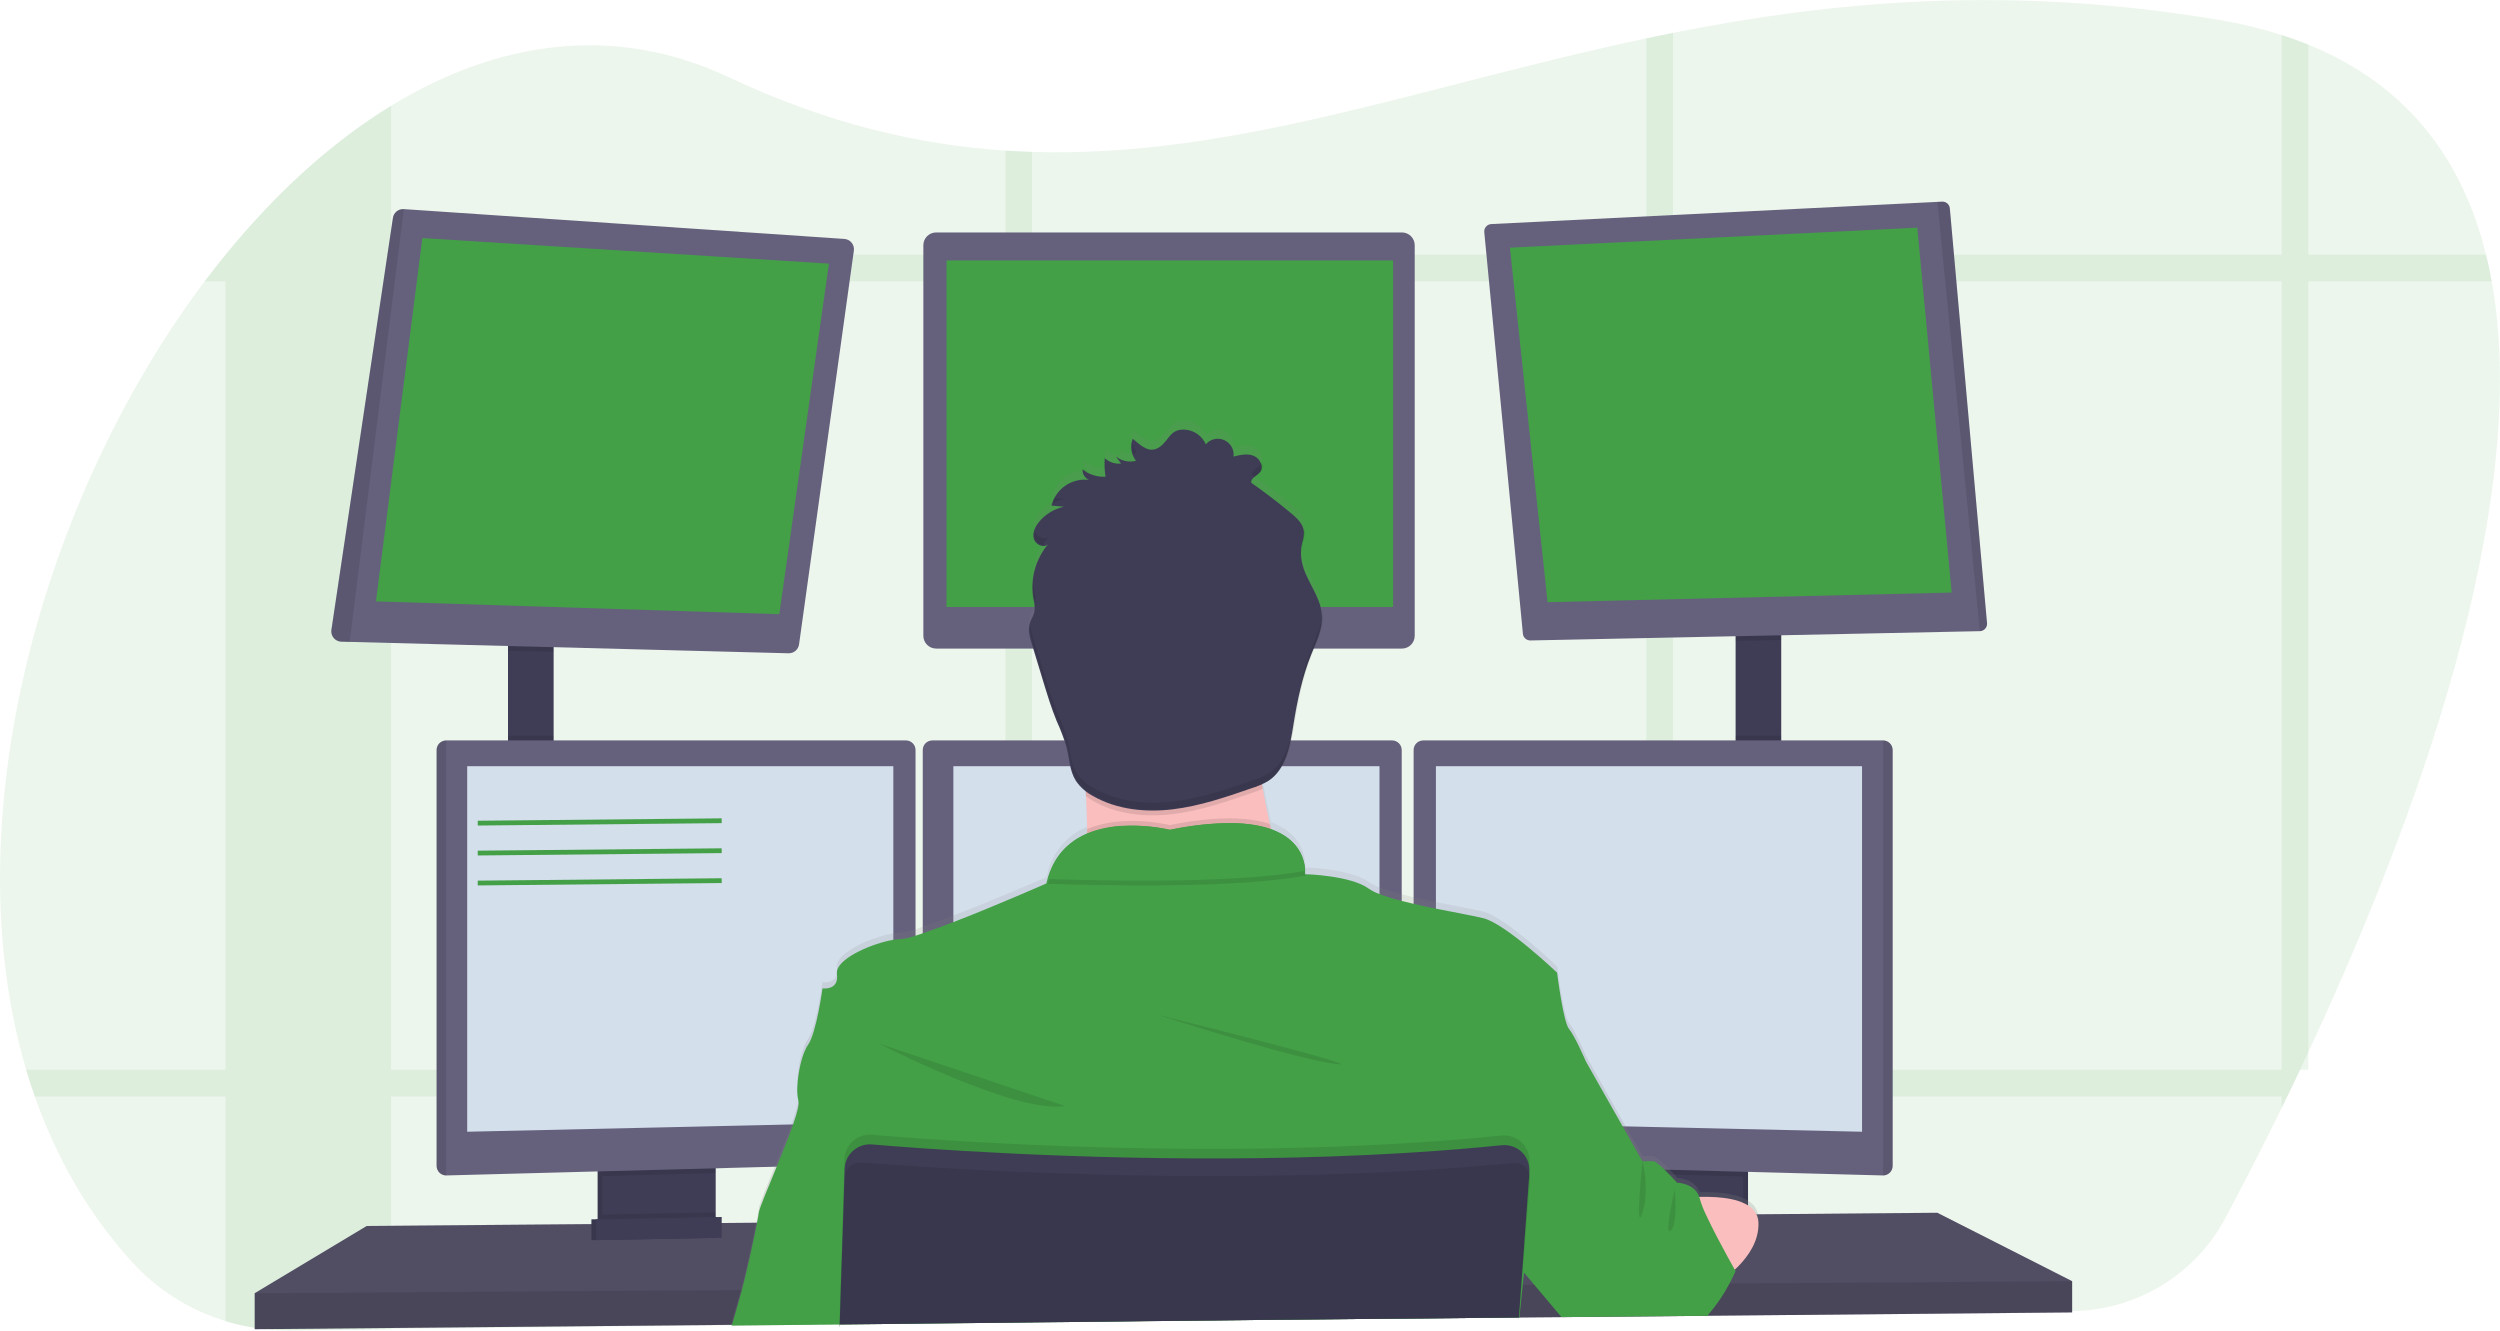
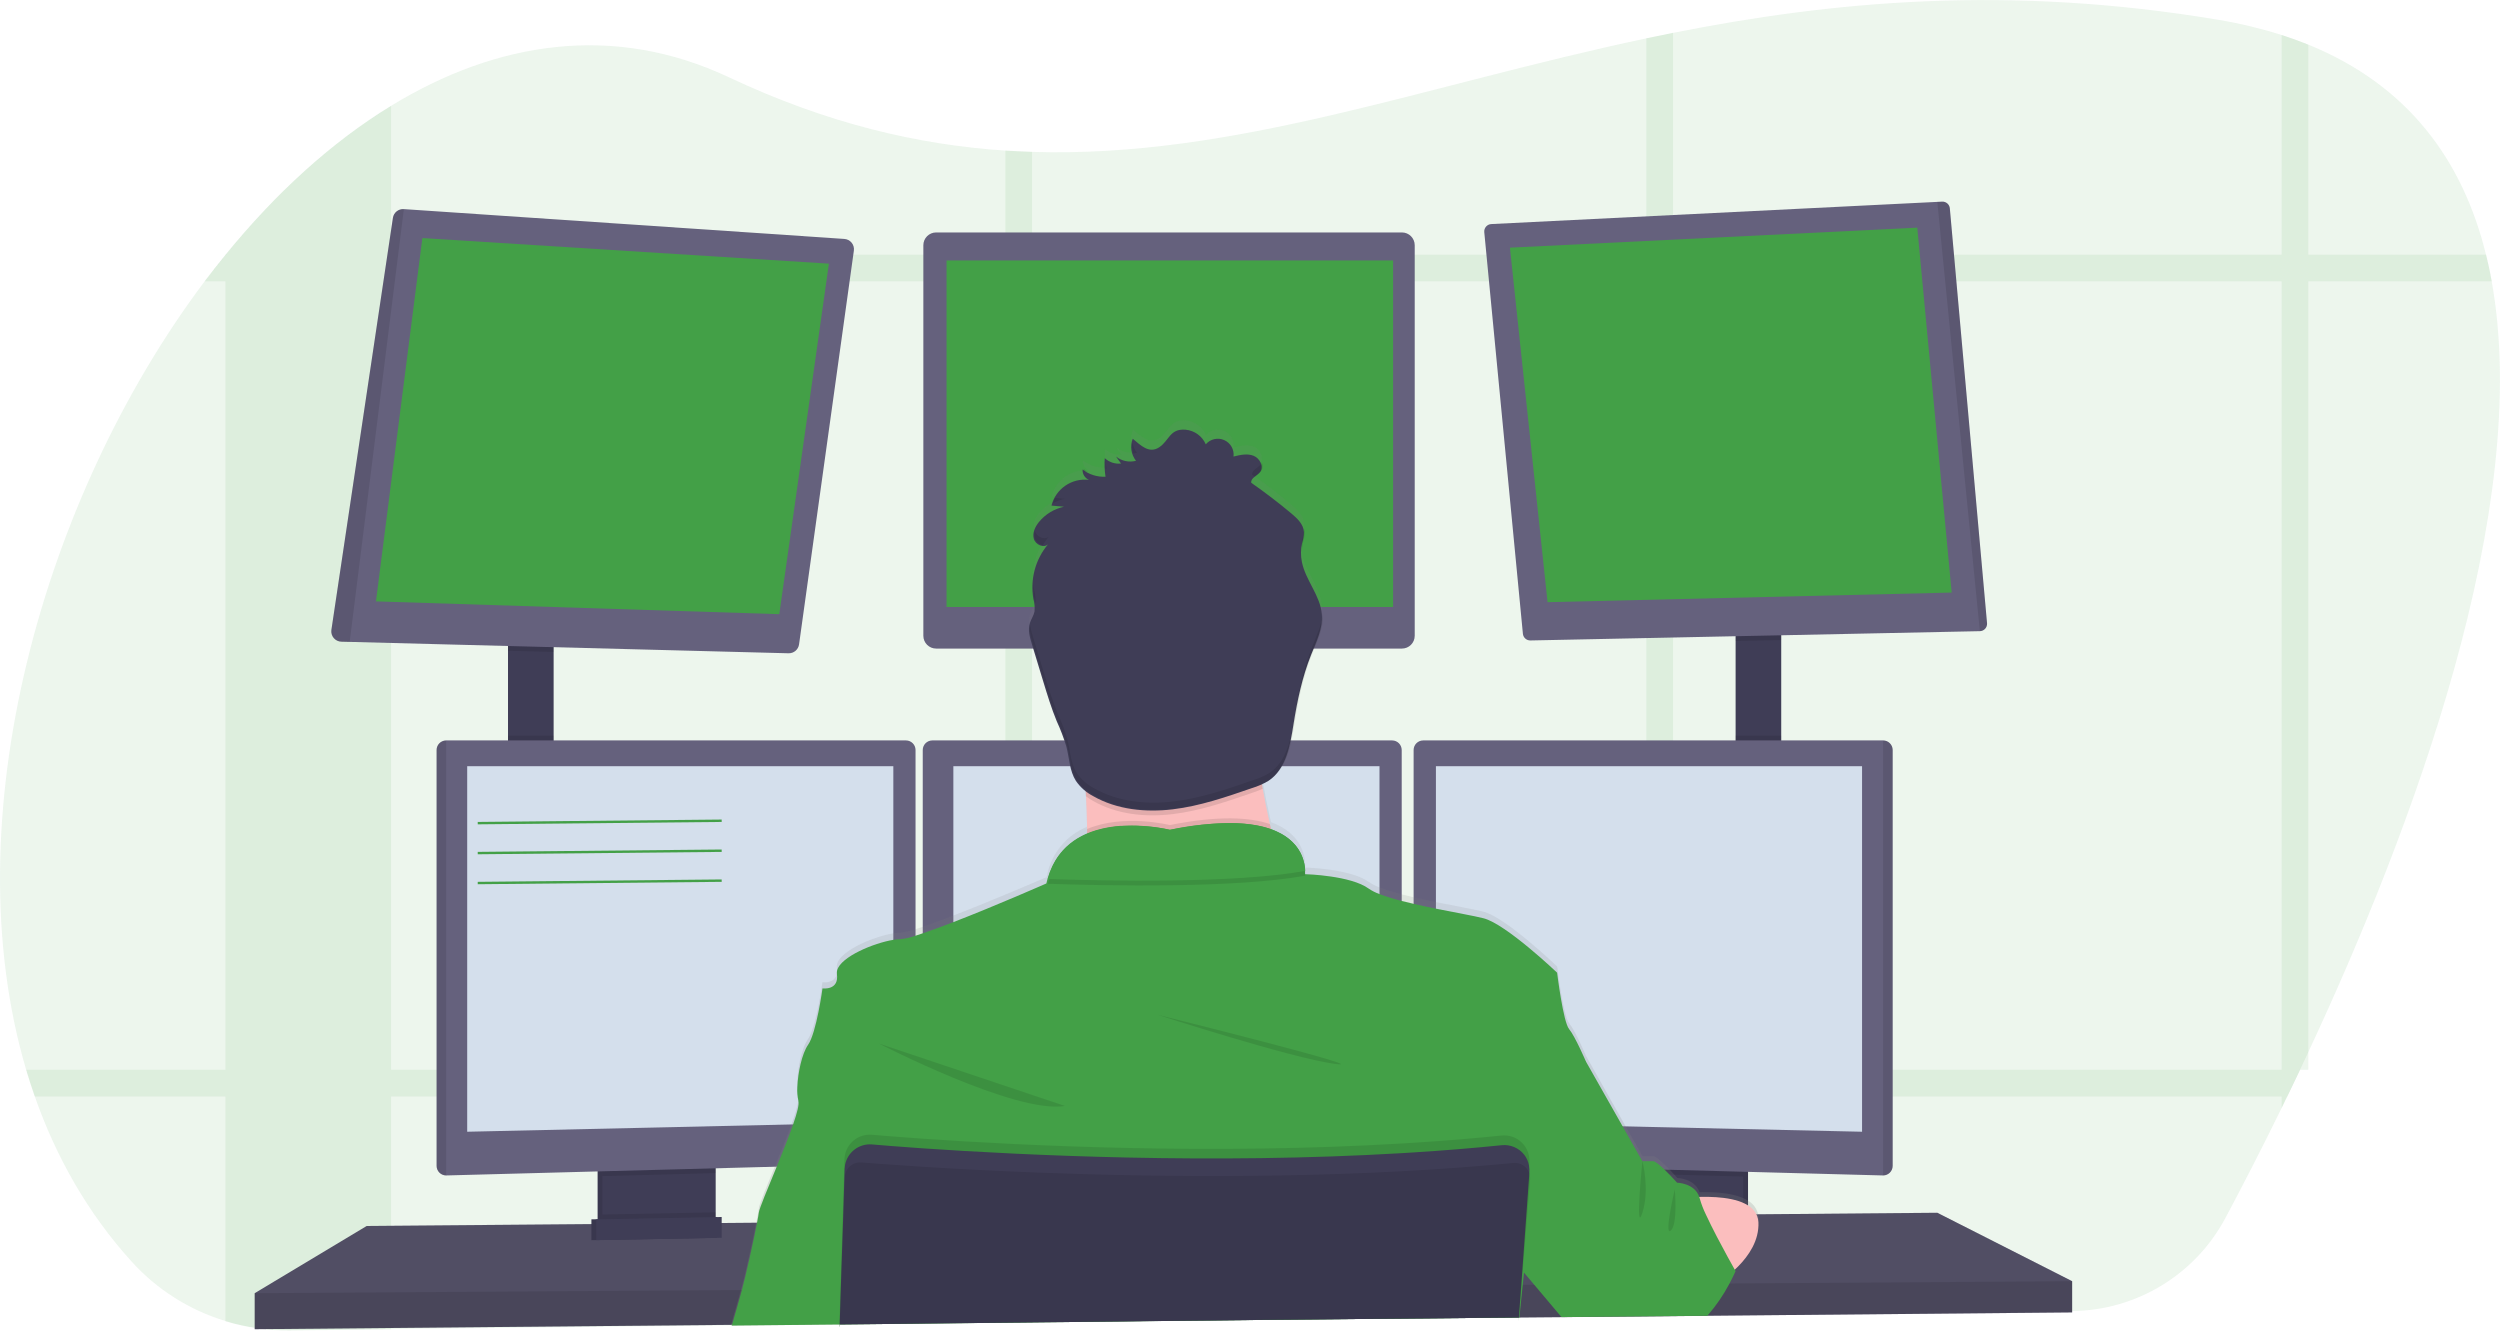
<svg xmlns="http://www.w3.org/2000/svg" id="59725d3d-bdd8-4af0-9b66-49b8d09410bc" data-name="Layer 1" width="1041.32" height="554.17" viewBox="0 0 1041.32 554.17">
  <defs>
    <linearGradient id="dff037aa-d578-4bab-81e7-399360663117" x1="597.75" y1="725.44" x2="597.75" y2="347.69" gradientUnits="userSpaceOnUse">
      <stop offset="0" stop-color="gray" stop-opacity="0.25" />
      <stop offset="0.54" stop-color="gray" stop-opacity="0.12" />
      <stop offset="1" stop-color="gray" stop-opacity="0.1" />
    </linearGradient>
  </defs>
  <path d="M1040.82,611.12q-1.74,3.75-3.47,7.4-2.7,5.67-5.33,11.12c-.78,1.61-1.56,3.19-2.32,4.77-8.6,17.57-16.63,33.11-23.45,45.89A73.21,73.21,0,0,1,942.44,719l-151.65,1.65h-1.6l-13,.14-11.12.12-34.1.37-1.38,0-17.36.19h-.53l-107,1.16-95.51,1-11.11.12-69,.75H429l-44.75.48h-.48l-141.5,1.53-42.33.46a88.07,88.07,0,0,1-26.67-3.82,86.39,86.39,0,0,1-39.09-24.75C116,678.37,102.75,655,93.85,629.64q-1.93-5.49-3.6-11.12C59.44,514.37,97,380,164.6,290.08q4.25-5.64,8.64-11l.07-.08c20.79-25.52,44.1-46.84,68.93-62,44-26.91,92.75-34.49,140.7-11.9,40.57,19.12,78.45,28.11,115.17,30.55,3.71.24,7.42.42,11.11.53,84.23,2.65,163.17-27.7,255.87-47.29,3.69-.78,7.39-1.55,11.12-2.28,66.13-13.16,139.49-20.1,226.73-5.51a189.09,189.09,0,0,1,26.76,6.4q5.77,1.86,11.12,4c41.64,16.94,64.35,48.24,74,87.46q1.37,5.46,2.37,11.11C1134.3,384.41,1084.19,518.23,1040.82,611.12Z" transform="translate(-79.34 -172.91)" fill="#43a047" opacity="0.1" />
  <g opacity="0.1">
    <path d="M242.24,217V726.62l-42.33.46a88.07,88.07,0,0,1-26.67-3.82V279h.07C194.1,253.45,217.41,232.13,242.24,217Z" transform="translate(-79.34 -172.91)" fill="#43a047" />
    <path d="M1117.24,290.08H164.6q4.25-5.64,8.64-11V279h941.63Q1116.24,284.43,1117.24,290.08Z" transform="translate(-79.34 -172.91)" fill="#43a047" />
    <path d="M1040.82,191.51v427h-3.47q-2.7,5.67-5.33,11.12c-.78,1.61-1.56,3.19-2.32,4.77V187.47Q1035.47,189.33,1040.82,191.51Z" transform="translate(-79.34 -172.91)" fill="#43a047" />
    <path d="M776.21,186.58V720.83l-11.12.12V188.86C768.78,188.08,772.48,187.31,776.21,186.58Z" transform="translate(-79.34 -172.91)" fill="#43a047" />
    <path d="M509.22,236.15V723.73l-11.11.12V235.62C501.82,235.86,505.53,236,509.22,236.15Z" transform="translate(-79.34 -172.91)" fill="#43a047" />
    <path d="M1037.35,618.52q-2.7,5.67-5.33,11.12H93.85q-1.93-5.49-3.6-11.12Z" transform="translate(-79.34 -172.91)" fill="#43a047" />
  </g>
  <rect x="211.6" y="265.83" width="19" height="57.66" fill="#3f3d56" />
  <rect x="722.93" y="262.83" width="19" height="61" fill="#3f3d56" />
  <polygon points="863.1 533.65 863.1 546.65 711.18 548.05 709.56 548.08 651.82 548.61 650.44 548.63 632.89 548.78 632.37 548.78 525.39 549.77 349.78 551.4 349.63 551.4 304.98 551.82 304.5 551.83 106.1 553.65 106.1 538.65 152.75 510.65 246.35 509.87 248.35 509.86 249.01 509.85 251.01 509.82 295.95 509.45 297.96 509.44 298.6 509.43 300.6 509.42 315.01 509.3 315.39 509.29 350.94 508.99 351.23 508.99 628.63 506.65 635.42 506.6 636.1 506.6 641.28 506.55 678.93 506.24 680.93 506.21 682.78 506.19 683.74 506.19 695.45 506.1 697.77 506.07 700.88 506.05 710.63 505.96 726.1 505.83 728.1 505.81 731.58 505.79 732.23 505.79 806.94 505.15 863.1 533.65" fill="#65617d" />
  <polygon points="863.1 533.65 863.1 546.65 711.18 548.05 709.56 548.08 651.82 548.61 650.44 548.63 632.89 548.78 632.37 548.78 525.39 549.77 349.78 551.4 349.63 551.4 304.98 551.82 304.5 551.83 106.1 553.65 106.1 538.65 152.75 510.65 246.35 509.87 248.35 509.86 249.01 509.85 251.01 509.82 295.95 509.45 297.96 509.44 298.6 509.43 300.6 509.42 315.01 509.3 315.39 509.29 350.94 508.99 351.23 508.99 628.63 506.65 635.42 506.6 636.1 506.6 641.28 506.55 678.93 506.24 680.93 506.21 682.78 506.19 683.74 506.19 695.45 506.1 697.77 506.07 700.88 506.05 710.63 505.96 726.1 505.83 728.1 505.81 731.58 505.79 732.23 505.79 806.94 505.15 863.1 533.65" opacity="0.2" />
  <path d="M375.44,656.57v24.49a6.13,6.13,0,0,1-3.5,5.54,6,6,0,0,1-2.5.6l-34.9.74a6,6,0,0,1-2.7-.57,6.12,6.12,0,0,1-3.57-5.57V656.57Z" transform="translate(-79.34 -172.91)" fill="#3f3d56" />
  <path d="M375.44,656.57v24.49a6.13,6.13,0,0,1-3.5,5.54,6,6,0,0,1-2.5.6l-34.9.74a6,6,0,0,1-2.7-.57,6.12,6.12,0,0,1-3.57-5.57V656.57Z" transform="translate(-79.34 -172.91)" opacity="0.1" />
  <path d="M377.44,656.57v24.49a6.13,6.13,0,0,1-3.5,5.54,6,6,0,0,1-2.5.6l-34.9.74a6,6,0,0,1-2.7-.57,6.12,6.12,0,0,1-3.57-5.57V656.57Z" transform="translate(-79.34 -172.91)" fill="#3f3d56" />
  <rect x="680.93" y="483.66" width="47.17" height="31.5" fill="#3f3d56" />
  <rect x="680.93" y="483.66" width="47.17" height="31.5" opacity="0.1" />
  <rect x="678.93" y="483.66" width="47.17" height="31.5" fill="#3f3d56" />
  <polygon points="230.6 265.82 230.6 271.55 211.6 271.06 211.6 265.82 230.6 265.82" opacity="0.1" />
  <path d="M435,277.31l-22.83,164a4.3,4.3,0,0,1-4.37,3.71L225,440.28l-3.47-.09a4.3,4.3,0,0,1-4.16-4.87L243,263.64a4.3,4.3,0,0,1,4.54-3.63L431,272.43A4.29,4.29,0,0,1,435,277.31Z" transform="translate(-79.34 -172.91)" fill="#65617d" />
  <polygon points="175.93 99.16 156.6 250.49 324.6 255.82 345.26 109.82 175.93 99.16" fill="#43a047" />
  <rect x="384.6" y="96.82" width="204.67" height="173.33" rx="5.33" ry="5.33" fill="#65617d" />
  <rect x="394.26" y="108.49" width="186" height="144.33" fill="#43a047" />
  <polygon points="741.93 262.82 741.93 266.61 722.93 267 722.93 262.82 741.93 262.82" opacity="0.1" />
  <path d="M907,432.53a3.08,3.08,0,0,1-3,3.28L716.8,439.68a3.08,3.08,0,0,1-3.13-2.79L697.58,269.61a3.08,3.08,0,0,1,2.92-3.37L886.28,257l2-.1a3.07,3.07,0,0,1,3.22,2.8Z" transform="translate(-79.34 -172.91)" fill="#65617d" />
  <polygon points="628.93 103.16 798.6 94.82 812.93 246.82 644.6 250.82 628.93 103.16" fill="#43a047" />
  <path d="M907,432.53a3.08,3.08,0,0,1-3,3.28L886.28,257l2-.1a3.07,3.07,0,0,1,3.22,2.8Z" transform="translate(-79.34 -172.91)" opacity="0.1" />
  <path d="M247.57,260,225,440.28l-3.47-.09a4.3,4.3,0,0,1-4.16-4.87L243,263.64A4.3,4.3,0,0,1,247.57,260Z" transform="translate(-79.34 -172.91)" opacity="0.1" />
  <rect x="211.6" y="306.41" width="19" height="17.08" opacity="0.1" />
  <polygon points="298.1 483.65 298.1 488.62 250.93 489.88 250.93 483.65 298.1 483.65" opacity="0.1" />
  <path d="M460.69,485.27v168.2a4,4,0,0,1-3.85,3.95l-191.65,5.1h-.05a4,4,0,0,1-3.95-3.95V485.27a4,4,0,0,1,3.95-3.95h191.6A4,4,0,0,1,460.69,485.27Z" transform="translate(-79.34 -172.91)" fill="#65617d" />
  <path d="M265.19,481.32v181.2h-.05a4,4,0,0,1-3.95-3.95V485.27a4,4,0,0,1,3.95-3.95Z" transform="translate(-79.34 -172.91)" opacity="0.1" />
  <polygon points="194.6 319.15 372.1 319.15 372.1 467.4 194.6 471.4 194.6 319.15" fill="#d4dfec" />
  <rect x="722.93" y="306.41" width="19" height="17.42" opacity="0.1" />
  <polygon points="726.1 483.65 726.1 490.06 678.93 488.8 678.93 483.65 726.1 483.65" opacity="0.1" />
  <path d="M867.69,485.27v173.3a4,4,0,0,1-4,3.95h0L672,657.42a4,4,0,0,1-3.85-3.95V485.27a4,4,0,0,1,3.95-3.95h191.6A4,4,0,0,1,867.69,485.27Z" transform="translate(-79.34 -172.91)" fill="#65617d" />
  <path d="M867.69,485.27v173.3a4,4,0,0,1-4,3.95h0V481.32h0A4,4,0,0,1,867.69,485.27Z" transform="translate(-79.34 -172.91)" opacity="0.1" />
  <polygon points="775.6 319.15 598.1 319.15 598.1 467.4 775.6 471.4 775.6 319.15" fill="#d4dfec" />
  <path d="M663.19,485.27v168.2a4,4,0,0,1-3.85,3.95l-191.65,5.1h0a4,4,0,0,1-4-3.95V485.27a4,4,0,0,1,3.95-3.95h191.6A4,4,0,0,1,663.19,485.27Z" transform="translate(-79.34 -172.91)" fill="#65617d" />
  <polygon points="397.1 319.15 574.6 319.15 574.6 467.4 397.1 471.4 397.1 319.15" fill="#d4dfec" />
  <polygon points="863.1 533.65 863.1 546.65 711.18 548.05 709.56 548.08 651.82 548.61 650.44 548.63 632.89 548.78 632.37 548.78 525.39 549.77 349.78 551.4 349.63 551.4 304.98 551.82 304.5 551.83 106.1 553.65 106.1 538.65 308.61 537.32 309.09 537.32 350.08 537.04 350.27 537.04 633.35 535.17 633.64 535.17 633.81 535.16 634.28 535.16 639.07 535.13 640.53 535.13 715.02 534.63 719.42 534.61 720.4 534.6 863.1 533.65" opacity="0.1" />
  <circle cx="487.26" cy="272.16" r="51.33" fill="#fbbebe" />
  <path d="M383.74,725.09c0-.11.06-.23.1-.35,1-3.59,2.78-9.66,4.11-14.51.17-.6.33-1.19.48-1.75,1.47-5.47,4.33-18.28,5.92-26.27.56-2.81,1-5,1.09-6.1.2-1.69,3.21-8.92,6.62-17.23,2.39-5.84,5-12.22,6.91-17.6a61.38,61.38,0,0,0,2.93-9.85,5.1,5.1,0,0,0,0-2.13,14.69,14.69,0,0,1-.48-3.5v0c-.23-6.2,1.62-16,4.48-20.11,3.5-5,6-23.66,6-23.66s5.18.75,6-3.53a6.15,6.15,0,0,0,.1-1.4,7.41,7.41,0,0,0-.09-1.11c-.89-6.24,14.72-12.88,23.5-14.31a19.67,19.67,0,0,1,3-.28,27.24,27.24,0,0,0,6.25-1.44q1.4-.43,3-1c3.68-1.24,8.08-2.88,12.75-4.68,17.56-6.81,38.82-16,38.82-16,.15-.71.32-1.39.51-2.06a27.71,27.71,0,0,1,16.35-18.93h0c0-.66,0-1.33,0-2,0-3.45-.15-7-.3-10.54,0-.69-.06-1.38-.1-2.07,0-.2,0-.41,0-.61s0-.35,0-.52c0-.7-.07-1.4-.11-2.09l-.18-.14a16.41,16.41,0,0,1-3.9-4.2,15.27,15.27,0,0,1-1.42-3c-1.25-3.39-1.54-7.17-2.38-10.75l-.18-.74a84,84,0,0,0-4-10.58c-2.21-5.42-3.91-11-5.6-16.65q-1.54-5.13-3.11-10.28l-1.58-5.24c-.3-1-.6-2-.83-3v0a13.27,13.27,0,0,1-.26-1.4,0,0,0,0,1,0,0,10,10,0,0,1,.24-4.61,32.09,32.09,0,0,1,1.32-3,7.87,7.87,0,0,0,.5-1.38v0a3,3,0,0,0,.08-.32,5.65,5.65,0,0,0,.11-1.08,18.46,18.46,0,0,0-.52-3.89.07.07,0,0,1,0-.05,2.56,2.56,0,0,0-.05-.27,25.48,25.48,0,0,1-.36-3,28.45,28.45,0,0,1,3.47-15.57l.19-.36a25.22,25.22,0,0,1,1.84-2.78h0c.31-.42.63-.82,1-1.22-1.4,1.34-3.7.75-5-.69a3.61,3.61,0,0,1-.55-.75,3.81,3.81,0,0,1-.23-.45c-.05-.12-.09-.25-.13-.38-.7-2.45.52-5.06,2.12-7.05a18.49,18.49,0,0,1,5.74-4.7h0a3.84,3.84,0,0,1,.4-.21,17.12,17.12,0,0,1,2.64-1.06h0a15.06,15.06,0,0,1,1.63-.44l-3.71-.34-1.5-.14a14.49,14.49,0,0,1,13-10.91h1.08a11.73,11.73,0,0,1,1.57.13,4.44,4.44,0,0,1-2.65-4.33,14.41,14.41,0,0,0,9.19,3.06h.38a30,30,0,0,1-.34-3.27h0a0,0,0,0,1,0,0,0,0,0,0,1,0,0,33.19,33.19,0,0,1,0-4.46,8.44,8.44,0,0,0,6.78,2.26l-2.08-2.9a9.49,9.49,0,0,0,6.56,2.05l.48-.05a7,7,0,0,0,1.19-.23l.09,0c-.19-.24-.36-.49-.53-.75l-.06-.12a9.67,9.67,0,0,1-1-2.09,6.59,6.59,0,0,1-.24-.87h0a8.75,8.75,0,0,1,.45-5.45c3.23,2.7,6.77,6.39,11,3.6s4.37-7.91,11-7.39a10.2,10.2,0,0,1,8.41,6.12,6.75,6.75,0,0,1,7.67-1.75,6.85,6.85,0,0,1,3.88,6.89c2.75-.69,5.71-1.37,8.35-.33s4.34,4.41,2.84,6.66a1.43,1.43,0,0,1-.14.2c-1.23,1.59-3.95,2.46-3.66,4.46l.42.3,1.3.94a.05.05,0,0,1,0,0q7.65,5.52,14.9,11.6c2.48,2.08,5.12,4.58,5.29,7.83a8.64,8.64,0,0,1-.24,2.37h0c-.16.78-.38,1.56-.55,2.34a19.51,19.51,0,0,0-.34,6.05h0c.07.59.16,1.17.27,1.76,1.53,7.73,7.71,14.11,8.32,22l0,.56a17.78,17.78,0,0,1-.07,2.53c-.46,4.8-2.68,9.41-4.48,14-.11.28-.22.56-.32.84-3.47,9-5.47,18.59-7,28.16a100.26,100.26,0,0,1-2,10.09A26.73,26.73,0,0,1,611,492.07a16.22,16.22,0,0,1-3.36,3,18.67,18.67,0,0,1-2.65,1.41s0,0,0,.06c.11.61.2,1.22.31,1.83.06.32.11.64.17,1h0a.14.14,0,0,0,0,.06c.84,4.73,1.8,9.36,2.81,13.76l.51,2.19c12.6,4.55,14.09,13.87,14.18,17.44a9.64,9.64,0,0,1,0,1.43s19,.5,26.5,6a20.34,20.34,0,0,0,4.51,2.3,83,83,0,0,0,9.25,2.89c1.61.42,3.29.83,5,1.23,3,.69,6.18,1.36,9.25,2,8.19,1.65,15.9,3,19.81,4,9.33,2.36,30.67,22.82,30.67,22.82s2.5,20.64,5,23.65,7,13.59,7,13.59l16.54,29.41,7,12.37h4.5c.62,0,1.84.88,3.21,2.1,1.19,1.06,2.51,2.38,3.67,3.58l1.92,2.05,1.2,1.33s7.27.18,9.24,5.93c5.92-.17,13.19.22,18.28,2.5a14.14,14.14,0,0,1,2,1.08,8.68,8.68,0,0,1,4.13,5.66,8.34,8.34,0,0,1,.18,1.44c0,.57,0,1.14,0,1.7-.36,7.57-5.29,13.87-9.82,18.11l.32.57s-.15.36-.44,1c-.08.19-.18.4-.29.64h0c-.59,1.26-1.53,3.15-2.76,5.36a63.31,63.31,0,0,1-9.57,13.17l-.29.3-57.74.53-.17-.2L719.87,708l-5.57-6.64-.17-.21-.16,1.59-.54,5.3-1.3,12.81-.07.64,0,.17-.15,1.48.11-1.48h-.29l-107,1L429.11,724.6l0,.84h-.14l0-.84-44.75.48Z" transform="translate(-79.34 -172.91)" fill="url(#dff037aa-d578-4bab-81e7-399360663117)" />
  <path d="M617.94,550.07s-99.5,12-90,0c3.44-4.34,4.39-17.2,4.2-31.85-.06-4.45-.22-9.06-.45-13.65-1.1-22-3.75-43.5-3.75-43.5s87-41,77-8.5c-4,13.13-2.69,31.57.35,48.88.89,5.05,1.92,10,3,14.7A344.67,344.67,0,0,0,617.94,550.07Z" transform="translate(-79.34 -172.91)" fill="#fbbebe" />
  <path d="M617.94,550.07s-99.5,12-90,0c3.44-4.34,4.39-17.2,4.2-31.85,15.17-6.48,34.47-1.65,34.47-1.65,20.32-4.05,33.35-3.26,41.68-.42A344.67,344.67,0,0,0,617.94,550.07Z" transform="translate(-79.34 -172.91)" opacity="0.1" />
  <path d="M429.08,725.44l0-.84,175.62-1.91,107-1H712l-.11,1.48.15-1.48h.19l0-.17,1.37-13.45.52-5.09.16-1.59.14-1.33,6.18-20.61,6.18-20.58,5.2-17.33,7.94-26.48s-4.5-10.5-7-13.5-5-23.5-5-23.5-21.34-20.33-30.67-22.67c-3.91-1-11.63-2.33-19.83-4-3.07-.62-6.22-1.28-9.25-2-1.71-.39-3.39-.8-5-1.21a87.91,87.91,0,0,1-9.25-2.86,20.7,20.7,0,0,1-4.5-2.29c-7.35-5.39-25.77-6-26.48-6h0a.42.42,0,0,1,0-.07v-.09a10.26,10.26,0,0,0,0-1.26c0-.4,0-.87-.09-1.4,0-.16,0-.33-.07-.5-.05-.36-.11-.74-.2-1.14a5,5,0,0,0-.12-.53,17.21,17.21,0,0,0-1.25-3.49c-.07-.16-.16-.33-.24-.49a18.25,18.25,0,0,0-1.7-2.63c-.13-.17-.27-.35-.42-.52a19.58,19.58,0,0,0-2.72-2.64c-.27-.21-.55-.43-.84-.63a4.67,4.67,0,0,0-.51-.36l-.89-.58-.83-.48c-.73-.4-1.5-.79-2.34-1.16-.26-.12-.54-.23-.82-.34s-.72-.28-1.09-.42l-.06,0L608,518c-.57-.19-1.15-.36-1.76-.53l-.93-.24-1-.23-1-.21c-1-.2-2.07-.38-3.19-.52l-1.14-.14-1.17-.12-1.21-.1-1.72-.1-2-.07a124.68,124.68,0,0,0-26.24,2.79,72.27,72.27,0,0,0-18.26-1.68l-.87,0-1,.06-.64,0-1.29.12c-.43,0-.87.09-1.3.15s-.88.11-1.31.18l-.66.11c-.65.11-1.31.23-2,.37q-.33.06-.66.15c-.87.19-1.74.42-2.6.68-.43.12-.86.26-1.29.41-.22.06-.43.14-.64.22l-.64.23-.63.25-.75.3c-.38.16-.75.33-1.12.51-.21.09-.42.19-.62.3s-.41.2-.6.31a27.75,27.75,0,0,0-6.21,4.38l-.51.49-.5.51c-.17.17-.33.35-.49.53a23.82,23.82,0,0,0-1.82,2.25c-.16.21-.31.42-.46.64a26.69,26.69,0,0,0-1.72,2.92c-.13.24-.25.49-.37.73a32.7,32.7,0,0,0-2,5.25q-.28,1-.51,2S494,550.24,476.44,557c-4.67,1.8-9.07,3.43-12.75,4.66-1.07.36-2.07.69-3,1a26.7,26.7,0,0,1-6.25,1.44,19.67,19.67,0,0,0-3,.28c-8.07,1.31-21.9,7-23.41,12.71a3.69,3.69,0,0,0-.1,1.4s0,.07,0,.11c1,7-6,6-6,6s-2.5,18.5-6,23.5c-2.53,3.6-4.26,11.63-4.48,17.69v0a19.61,19.61,0,0,0,.44,5.63c0,.05,0,.1,0,.14.4,1.34-.56,5-2.19,9.69-1.77,5.15-4.35,11.55-6.83,17.59-3.74,9.12-7.26,17.4-7.48,19.22-.09.81-.35,2.26-.71,4.13-1.46,7.62-4.7,22.13-6.3,28-1.19,4.38-2.92,10.38-4.11,14.5,0,.12-.07.24-.1.35L429,724.6l0,.84h.14Z" transform="translate(-79.34 -172.91)" fill="#43a047" />
  <path d="M445.44,607.57s57,29.5,77.5,26Z" transform="translate(-79.34 -172.91)" opacity="0.1" />
  <path d="M561.44,595.57s55.5,18,74,20.5S561.44,595.57,561.44,595.57Z" transform="translate(-79.34 -172.91)" opacity="0.1" />
  <path d="M623,537.65c-29,5.34-83.6,4.19-107.2,3.38,8.65-31,50.83-20.46,50.83-20.46C618.84,510.15,622.84,531.77,623,537.65Z" transform="translate(-79.34 -172.91)" opacity="0.1" />
  <path d="M623,535.65c-29,5.34-83.6,4.19-107.2,3.38,8.65-31,50.83-20.46,50.83-20.46C618.84,508.15,622.84,529.77,623,535.65Z" transform="translate(-79.34 -172.91)" fill="#43a047" />
  <path d="M776.94,672.32s34.16-5.25,34.83,9.75-17.42,25.48-17.42,25.48Z" transform="translate(-79.34 -172.91)" fill="#fbbebe" />
  <path d="M605.29,501.45a47,47,0,0,1-4.5,1.74c-10.78,3.72-21.65,7.47-33,8.83s-23.26.16-33.16-5.5a28.77,28.77,0,0,1-3-1.95c-1.1-22-3.75-43.5-3.75-43.5s87-41,77-8.5C600.9,465.7,602.25,484.14,605.29,501.45Z" transform="translate(-79.34 -172.91)" opacity="0.1" />
  <path d="M552.52,364.84a9.47,9.47,0,0,1-8.32-1.75l2.08,2.89a8.47,8.47,0,0,1-6.78-2.25,34.08,34.08,0,0,0,.32,7.75,14.52,14.52,0,0,1-9.56-3,4.42,4.42,0,0,0,2.64,4.31,14.34,14.34,0,0,0-15.6,10.71l5.22.48a18.47,18.47,0,0,0-10.44,6.37c-1.6,2-2.82,4.56-2.12,7s4.08,4,5.92,2.26a27.94,27.94,0,0,0-6.1,22.79,14.47,14.47,0,0,1,.46,5.26c-.33,1.65-1.37,3.08-1.89,4.69-1,2.92-.05,6.09.84,9l4.69,15.42c1.7,5.57,3.39,11.15,5.61,16.54a82.08,82.08,0,0,1,4,10.51c1.26,4.84,1.31,10.14,4,14.37a19.93,19.93,0,0,0,7.18,6.33c9.89,5.66,21.84,6.86,33.16,5.5s22.18-5.11,32.95-8.83a31,31,0,0,0,6.84-3c7.45-4.88,9.11-14.86,10.5-23.65,1.55-9.8,3.62-19.58,7.29-28.8,2.18-5.49,5-11.06,4.52-16.94-.61-7.81-6.79-14.14-8.32-21.82a19,19,0,0,1,.07-7.77,17.66,17.66,0,0,0,.79-4.7c-.17-3.22-2.81-5.7-5.29-7.77Q609.11,380,600.52,374c-.29-2,2.43-2.86,3.66-4.44,1.74-2.23-.06-5.77-2.7-6.81s-5.6-.36-8.35.33a6.59,6.59,0,0,0-11.55-5.11,10.2,10.2,0,0,0-8.42-6.08c-6.63-.52-6.76,4.55-11,7.34s-7.74-.89-11-3.57A9.28,9.28,0,0,0,552.52,364.84Z" transform="translate(-79.34 -172.91)" fill="#3f3d56" />
  <path d="M802.27,702.32s-.89,2.12-2.53,5.19a69,69,0,0,1-9,13.17l-.27.29-1.62,0-57.74.53-1.38,0-.17-.2-11.2-13.29L714.14,703l-.17-.21-.36-.42-.2-.24-.26-.31-8.21-9.74,3-12.5,5.11-21.06.13-.51,1-4,.71-3,2.38-9.78,8.16-33.65,14.5,7.5,15.29,27,8.21,14.5h4.5c.85,0,2.8,1.64,4.76,3.53.7.67,1.4,1.38,2,2,1.78,1.84,3.19,3.42,3.19,3.42s7.29.16,9.25,5.9a7,7,0,0,1,.25.85,40.3,40.3,0,0,0,2.53,6.56c1.29,2.81,2.91,6,4.55,9.19,3.05,5.85,6.15,11.42,7.29,13.44l.14.25Z" transform="translate(-79.34 -172.91)" fill="#43a047" />
  <path d="M716.37,657.17l-.1,1.43v.1l-.17,2.3-1.33,18.51-1.61,22.3-.46,6.28-1,13.44v.17l-107,1L429.11,724.6l0,.84h-.14l0-.84v-.28l.45-14.36.86-28.06.74-23.79.07-2.37a10.53,10.53,0,0,1,11.42-10.17c4.72.4,10.85.89,18.18,1.41l3,.22c42.33,2.94,120.56,6.74,199.5,2,1.66-.09,3.33-.19,5-.31,12.24-.77,24.47-1.76,36.58-3a10.53,10.53,0,0,1,11.6,11.23Z" transform="translate(-79.34 -172.91)" opacity="0.1" />
  <path d="M429.08,725.44l0-.84,175.62-1.91,107-1H712v-.17l1-13.44.43-6,1.64-22.61,1.29-17.9,0-.44a10.62,10.62,0,0,0-.11-2.47.3.3,0,0,0,0-.1,10.39,10.39,0,0,0-2-4.64,10.54,10.54,0,0,0-9.42-4c-12.11,1.24-24.34,2.23-36.58,3-1.67.12-3.34.22-5,.31-78.94,4.69-157.17.89-199.5-2l-3-.22c-7.33-.52-13.46-1-18.18-1.41a10.54,10.54,0,0,0-11.24,8.53,11,11,0,0,0-.18,1.64l-.68,22.16L429.54,710l-.44,14.36v.28l0,.84Z" transform="translate(-79.34 -172.91)" fill="#3f3d56" />
  <path d="M716.67,664.18l-1.23,15.33-1.83,22.85-.46,5.72-1,12.81-.06.64v.17h0l-.15,1.48.11-1.48h-.29l-107,1L429.11,724.6v-.28l.49-14.36,1-28.06.64-18.65A6.36,6.36,0,0,1,434.3,658a6.25,6.25,0,0,1,3.78-.9c2.1.17,4.68.37,7.69.59,4.89.36,10.92.78,17.94,1.22,13,.82,29.31,1.7,48,2.42,52,2,122.2,2.67,188.88-3.17,3-.26,6.1-.55,9.13-.84a6.26,6.26,0,0,1,3.48.66,5.16,5.16,0,0,1,.86.54,6.14,6.14,0,0,1,2,2.46,3.56,3.56,0,0,1,.25.61A6.28,6.28,0,0,1,716.67,664.18Z" transform="translate(-79.34 -172.91)" opacity="0.1" />
  <path d="M377.44,677.87v3.19a6.13,6.13,0,0,1-3.5,5.54l-40.1.77a6.12,6.12,0,0,1-3.57-5.57v-3Z" transform="translate(-79.34 -172.91)" opacity="0.1" />
  <polygon points="298.6 515.57 246.35 516.57 246.35 507.9 298.6 506.9 298.6 515.57" fill="#3f3d56" />
  <polygon points="298.6 515.57 246.35 516.57 246.35 507.9 298.6 506.9 298.6 515.57" opacity="0.1" />
  <polygon points="300.6 515.57 248.35 516.57 248.35 507.9 300.6 506.9 300.6 515.57" fill="#3f3d56" />
  <g opacity="0.1">
    <path d="M552.93,361.56a9.75,9.75,0,0,1-1.89-4.34,9.49,9.49,0,0,0,.42,4.6A9,9,0,0,0,552.93,361.56Z" transform="translate(-79.34 -172.91)" />
    <path d="M540.23,368.2a35.12,35.12,0,0,1-.37-3.7c0,1.23,0,2.47,0,3.71Z" transform="translate(-79.34 -172.91)" />
    <path d="M621.73,401.57a18.34,18.34,0,0,1,.36-2.65,18,18,0,0,0,.8-4.69,6.16,6.16,0,0,0-.16-1.06c-.17.92-.44,1.84-.64,2.75A19.14,19.14,0,0,0,621.73,401.57Z" transform="translate(-79.34 -172.91)" />
    <path d="M600.93,370.67l1.09.79a19.71,19.71,0,0,0,2.57-2.22,3.67,3.67,0,0,0,.38-3.64,3,3,0,0,1-.38.64C603.36,367.82,600.64,368.69,600.93,370.67Z" transform="translate(-79.34 -172.91)" />
    <path d="M518.76,380.29a12.32,12.32,0,0,0-.87,2.28,18.16,18.16,0,0,1,5-1.89Z" transform="translate(-79.34 -172.91)" />
    <path d="M532.55,369.41a14.83,14.83,0,0,1-1.88-1.23,4.25,4.25,0,0,0,.09,1.18A11.86,11.86,0,0,1,532.55,369.41Z" transform="translate(-79.34 -172.91)" />
    <path d="M630.32,428.33c-.41,4.85-2.67,9.52-4.5,14.12-3.67,9.22-5.74,19-7.29,28.81-1.39,8.79-3,18.77-10.5,23.64a30,30,0,0,1-6.83,3c-10.78,3.73-21.65,7.47-33,8.83s-23.26.17-33.16-5.49a20,20,0,0,1-7.18-6.33c-2.67-4.23-2.72-9.53-4-14.37a82.21,82.21,0,0,0-4-10.52c-2.21-5.38-3.91-11-5.6-16.53q-2.35-7.71-4.69-15.43a28.81,28.81,0,0,1-1.14-4.75c-.39,2.56.37,5.24,1.14,7.75q2.34,7.73,4.69,15.43c1.69,5.57,3.39,11.15,5.6,16.53a82.21,82.21,0,0,1,4,10.52c1.26,4.84,1.31,10.14,4,14.37a20,20,0,0,0,7.18,6.33c9.9,5.66,21.84,6.85,33.16,5.49s22.18-5.1,33-8.83a30,30,0,0,0,6.83-3c7.45-4.87,9.11-14.85,10.5-23.64,1.55-9.81,3.62-19.59,7.29-28.81,2.18-5.48,5-11.05,4.52-16.94C630.34,428.45,630.32,428.39,630.32,428.33Z" transform="translate(-79.34 -172.91)" />
    <path d="M510.63,424.46s0-.07,0-.11a14,14,0,0,0-.46-5.25,26.59,26.59,0,0,1-.39-3.32,27.35,27.35,0,0,0,.39,6.32C510.33,422.88,510.51,423.67,510.63,424.46Z" transform="translate(-79.34 -172.91)" />
    <path d="M513.68,400a27.74,27.74,0,0,1,2.61-3.67c-1.83,1.75-5.21.19-5.92-2.24a5.83,5.83,0,0,0,0,3A4.39,4.39,0,0,0,513.68,400Z" transform="translate(-79.34 -172.91)" />
  </g>
  <path d="M763.44,656.57s3.17,11.5,0,21.5S763.44,656.57,763.44,656.57Z" transform="translate(-79.34 -172.91)" opacity="0.1" />
  <path d="M776.94,668.3s1.33,14.6-1.67,17.19S776.94,668.3,776.94,668.3Z" transform="translate(-79.34 -172.91)" opacity="0.1" />
-   <line x1="198.99" y1="342.86" x2="300.6" y2="341.86" fill="none" stroke="#43a047" stroke-miterlimit="10" stroke-width="2" />
-   <line x1="198.99" y1="355.33" x2="300.6" y2="354.34" fill="none" stroke="#43a047" stroke-miterlimit="10" stroke-width="2" />
-   <line x1="198.99" y1="367.81" x2="300.6" y2="366.81" fill="none" stroke="#43a047" stroke-miterlimit="10" stroke-width="2" />
+   <line x1="198.99" y1="342.86" x2="300.6" y2="341.86" fill="none" stroke="#43a047" stroke-miterlimit="10" strokeWidth="2" />
+   <line x1="198.99" y1="355.33" x2="300.6" y2="354.34" fill="none" stroke="#43a047" stroke-miterlimit="10" strokeWidth="2" />
+   <line x1="198.99" y1="367.81" x2="300.6" y2="366.81" fill="none" stroke="#43a047" stroke-miterlimit="10" strokeWidth="2" />
</svg>
